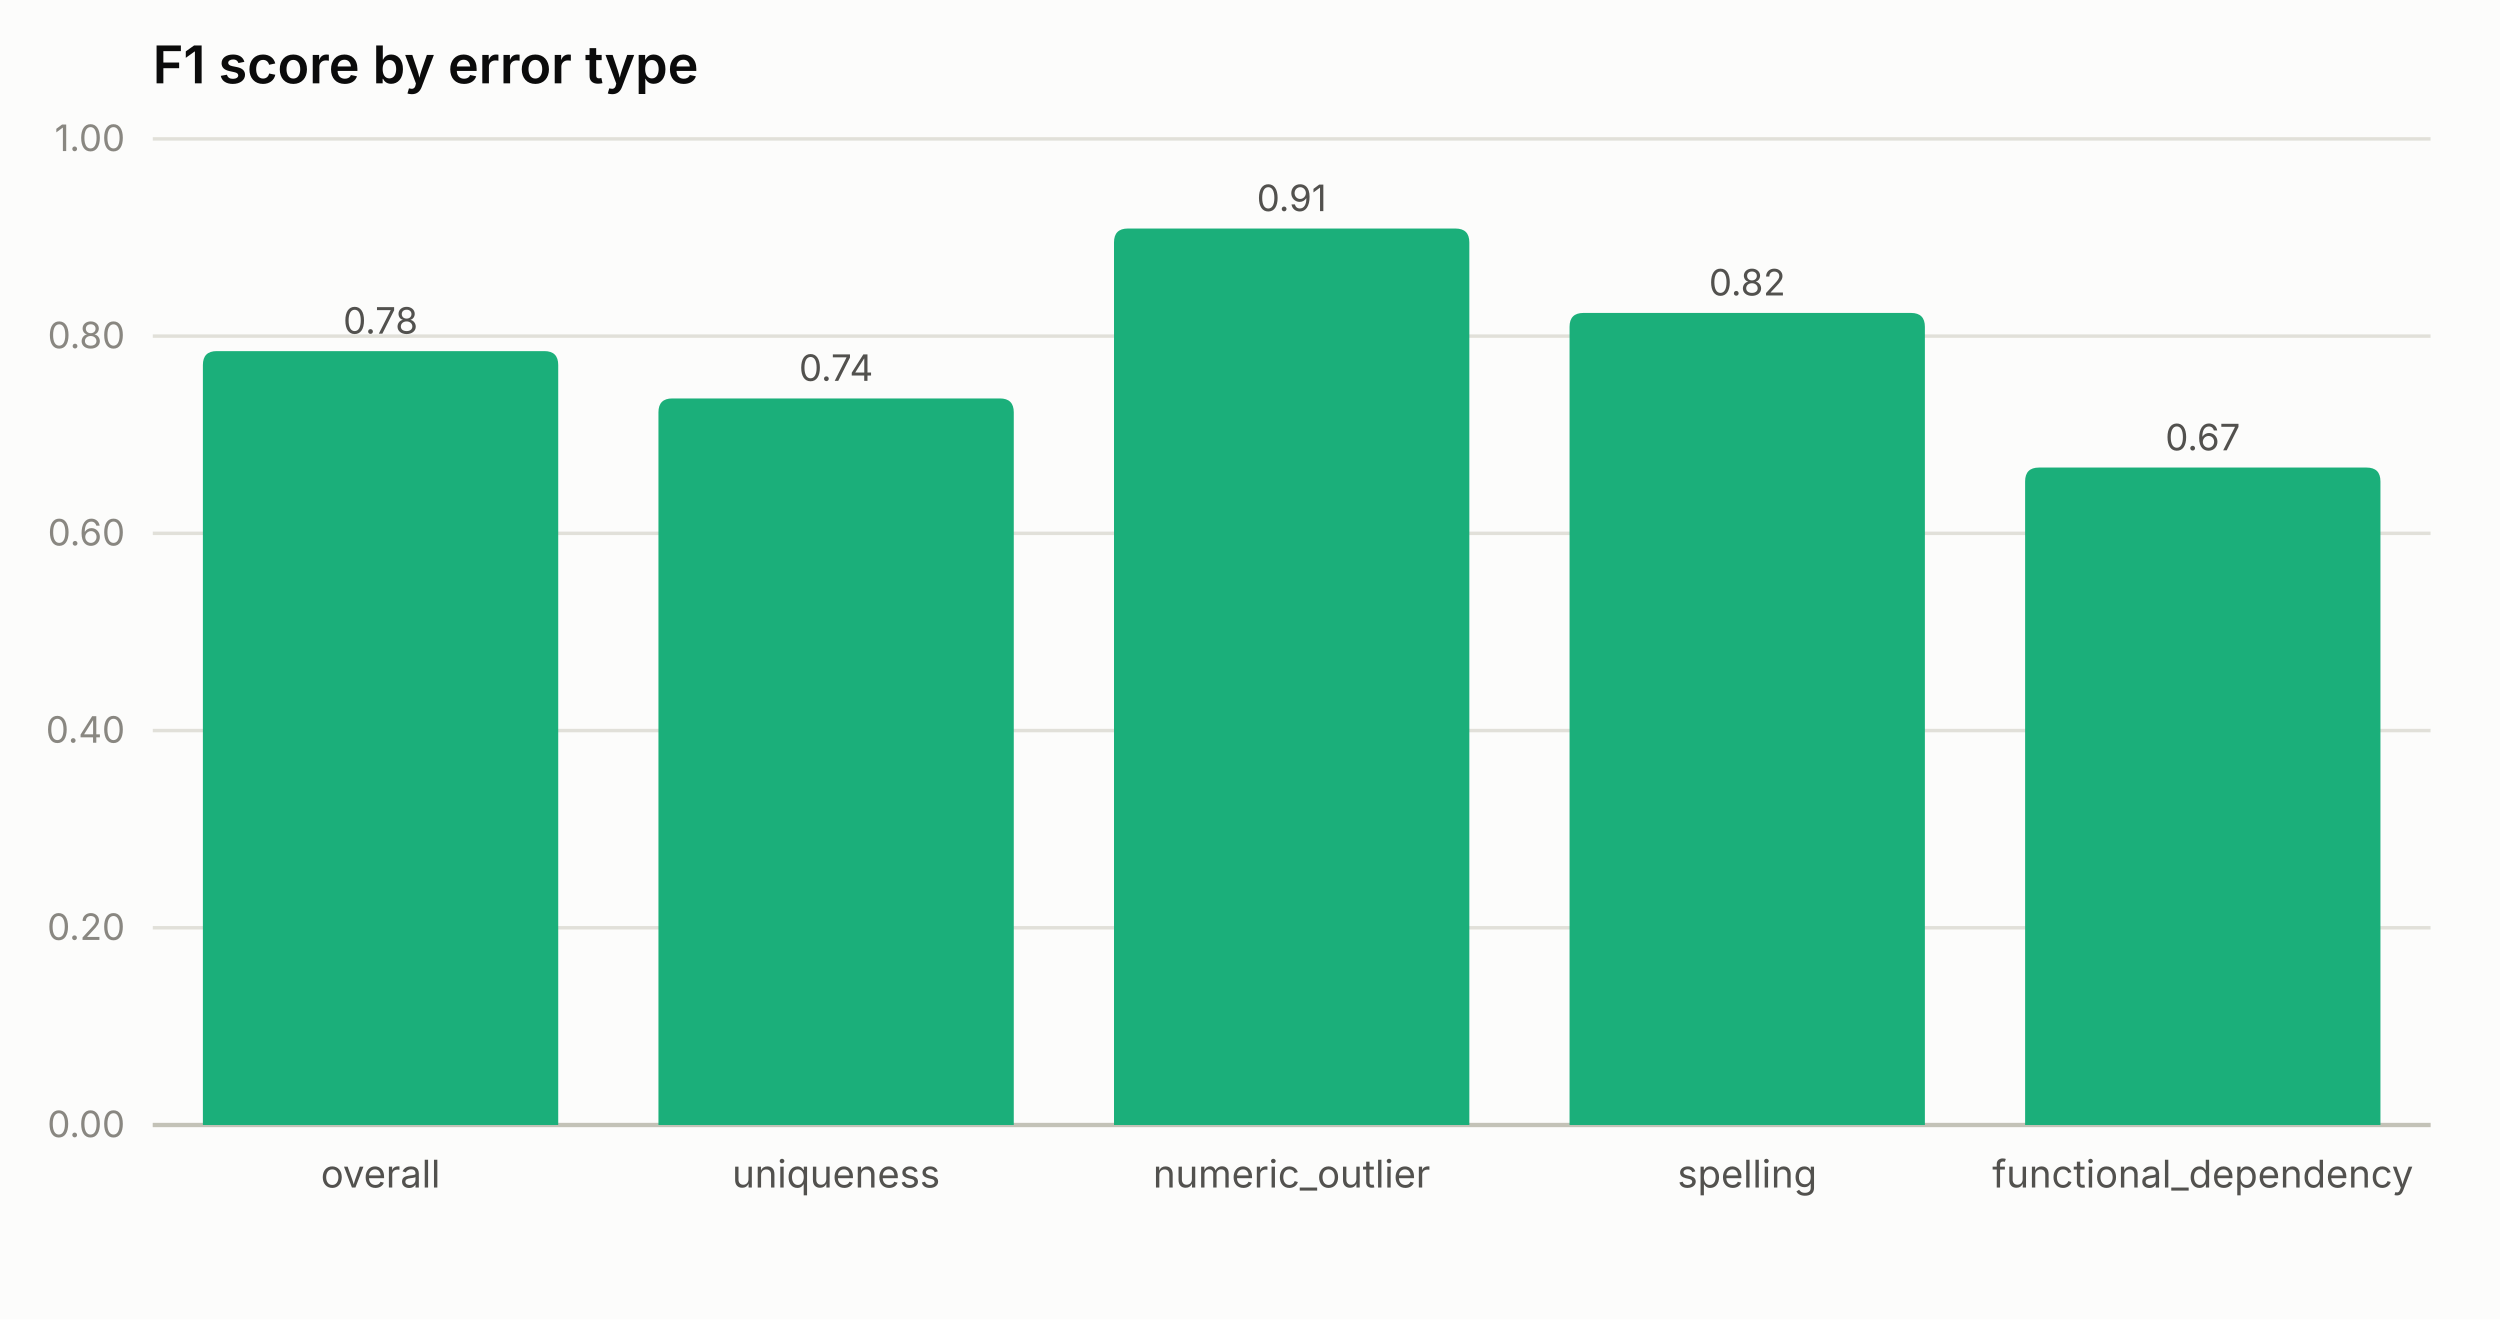
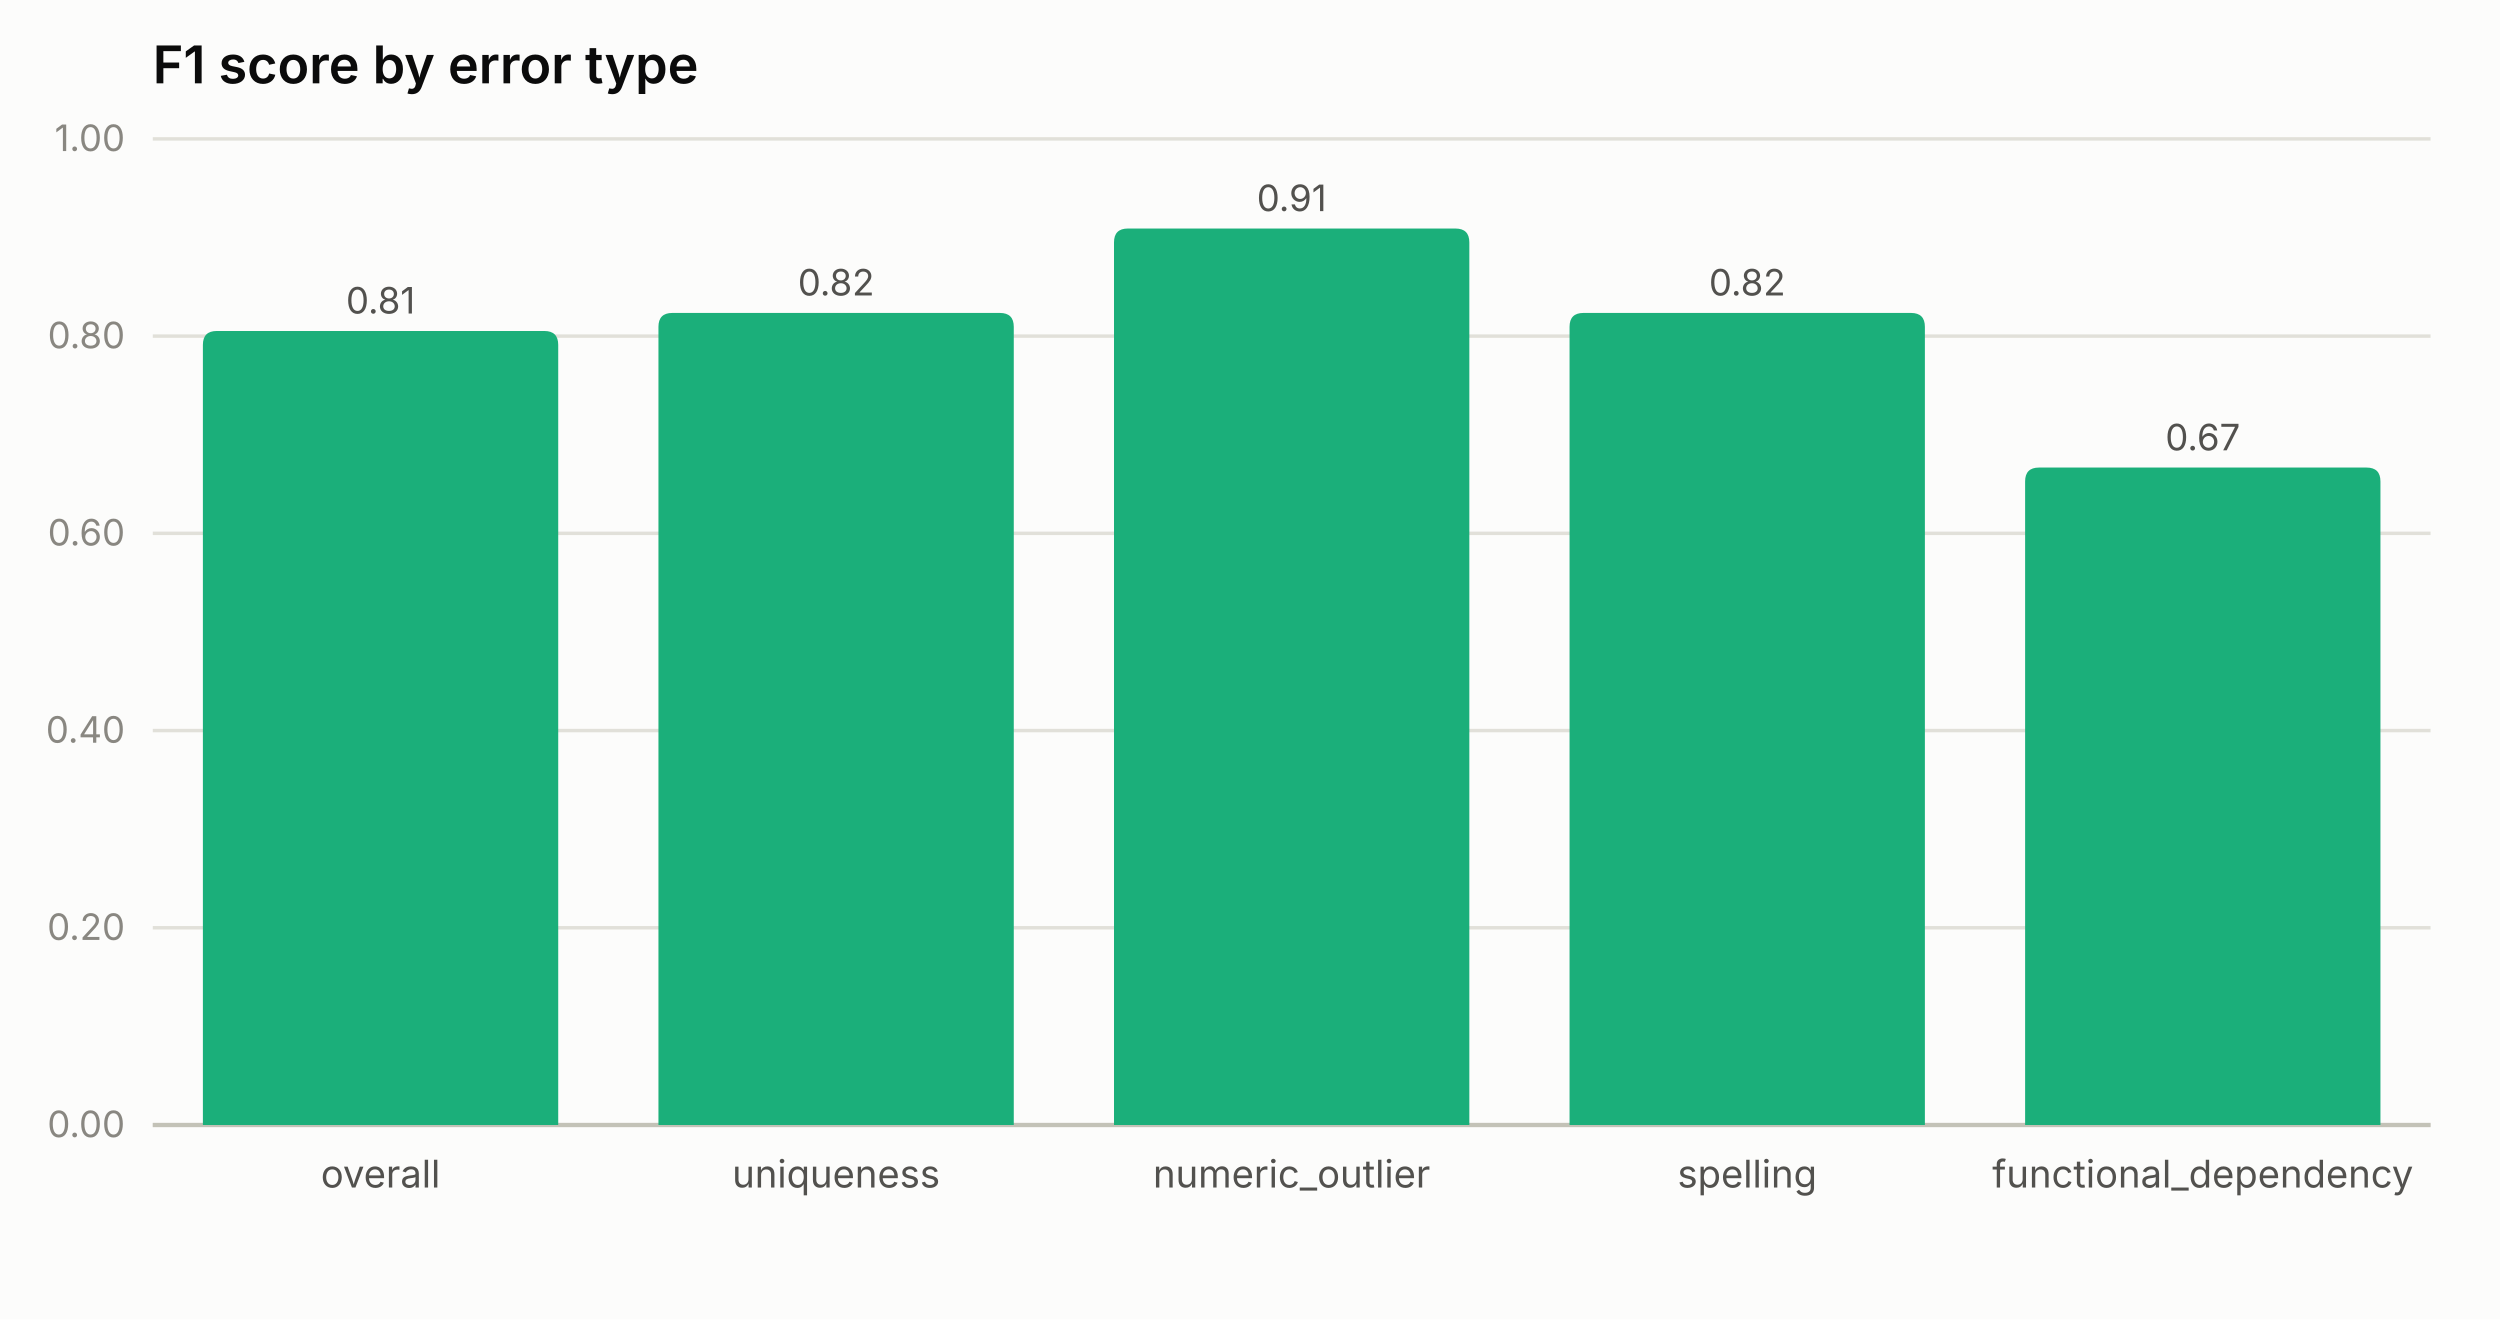
<svg xmlns="http://www.w3.org/2000/svg" viewBox="0 0 720 380" font-family="system-ui, -apple-system, 'Segoe UI', sans-serif" role="img" aria-label="F1 score by error type">
  <rect x="0" y="0" width="720" height="380" fill="#fcfcfb" />
  <text x="44" y="24" font-size="15" font-weight="600" fill="#0b0b0b">F1 score by error type</text>
  <line x1="44" y1="324.0" x2="700" y2="324.0" stroke="#e1e0d9" stroke-width="1" />
  <text x="36" y="327.5" font-size="10.5" fill="#898781" text-anchor="end">0.00</text>
  <line x1="44" y1="267.2" x2="700" y2="267.2" stroke="#e1e0d9" stroke-width="1" />
  <text x="36" y="270.7" font-size="10.5" fill="#898781" text-anchor="end">0.20</text>
  <line x1="44" y1="210.4" x2="700" y2="210.4" stroke="#e1e0d9" stroke-width="1" />
  <text x="36" y="213.9" font-size="10.5" fill="#898781" text-anchor="end">0.40</text>
  <line x1="44" y1="153.6" x2="700" y2="153.6" stroke="#e1e0d9" stroke-width="1" />
  <text x="36" y="157.1" font-size="10.5" fill="#898781" text-anchor="end">0.60</text>
  <line x1="44" y1="96.8" x2="700" y2="96.8" stroke="#e1e0d9" stroke-width="1" />
  <text x="36" y="100.3" font-size="10.5" fill="#898781" text-anchor="end">0.80</text>
  <line x1="44" y1="40.0" x2="700" y2="40.0" stroke="#e1e0d9" stroke-width="1" />
  <text x="36" y="43.5" font-size="10.5" fill="#898781" text-anchor="end">1.00</text>
  <line x1="44" y1="324.0" x2="700" y2="324.0" stroke="#c3c2b7" stroke-width="1.25" />
-   <path d="M 58.432,105.117 Q 58.432,101.117 62.432,101.117 L 156.768,101.117 Q 160.768,101.117 160.768,105.117 L 160.768,324.0 L 58.432,324.0 Z" fill="#1baf7a" />
-   <text x="109.6" y="96.1" font-size="10.5" fill="#52514e" text-anchor="middle">0.78</text>
+   <path d="M 58.432,99.323 Q 58.432,95.323 62.432,95.323 L 156.768,95.323 Q 160.768,95.323 160.768,99.323 L 160.768,324.0 L 58.432,324.0 Z" fill="#1baf7a" />
+   <text x="109.6" y="90.3" font-size="10.5" fill="#52514e" text-anchor="middle">0.81</text>
  <text x="109.6" y="342.0" font-size="11" fill="#52514e" text-anchor="middle">overall</text>
-   <path d="M 189.632,118.749 Q 189.632,114.749 193.632,114.749 L 287.968,114.749 Q 291.968,114.749 291.968,118.749 L 291.968,324.0 L 189.632,324.0 Z" fill="#1baf7a" />
-   <text x="240.8" y="109.7" font-size="10.5" fill="#52514e" text-anchor="middle">0.74</text>
+   <path d="M 189.632,94.126 Q 189.632,90.126 193.632,90.126 L 287.968,90.126 Q 291.968,90.126 291.968,94.126 L 291.968,324.0 L 189.632,324.0 Z" fill="#1baf7a" />
+   <text x="240.8" y="85.1" font-size="10.5" fill="#52514e" text-anchor="middle">0.82</text>
  <text x="240.8" y="342.0" font-size="11" fill="#52514e" text-anchor="middle">uniqueness</text>
  <path d="M 320.832,69.816 Q 320.832,65.816 324.832,65.816 L 419.168,65.816 Q 423.168,65.816 423.168,69.816 L 423.168,324.0 L 320.832,324.0 Z" fill="#1baf7a" />
  <text x="372.0" y="60.8" font-size="10.5" fill="#52514e" text-anchor="middle">0.91</text>
  <text x="372.0" y="342.0" font-size="11" fill="#52514e" text-anchor="middle">numeric_outlier</text>
  <path d="M 452.032,94.126 Q 452.032,90.126 456.032,90.126 L 550.368,90.126 Q 554.368,90.126 554.368,94.126 L 554.368,324.0 L 452.032,324.0 Z" fill="#1baf7a" />
  <text x="503.2" y="85.1" font-size="10.5" fill="#52514e" text-anchor="middle">0.82</text>
  <text x="503.2" y="342.0" font-size="11" fill="#52514e" text-anchor="middle">spelling</text>
  <path d="M 583.232,138.657 Q 583.232,134.657 587.232,134.657 L 681.568,134.657 Q 685.568,134.657 685.568,138.657 L 685.568,324.0 L 583.232,324.0 Z" fill="#1baf7a" />
  <text x="634.4" y="129.7" font-size="10.5" fill="#52514e" text-anchor="middle">0.67</text>
  <text x="634.4" y="342.0" font-size="11" fill="#52514e" text-anchor="middle">functional_dependency</text>
</svg>
